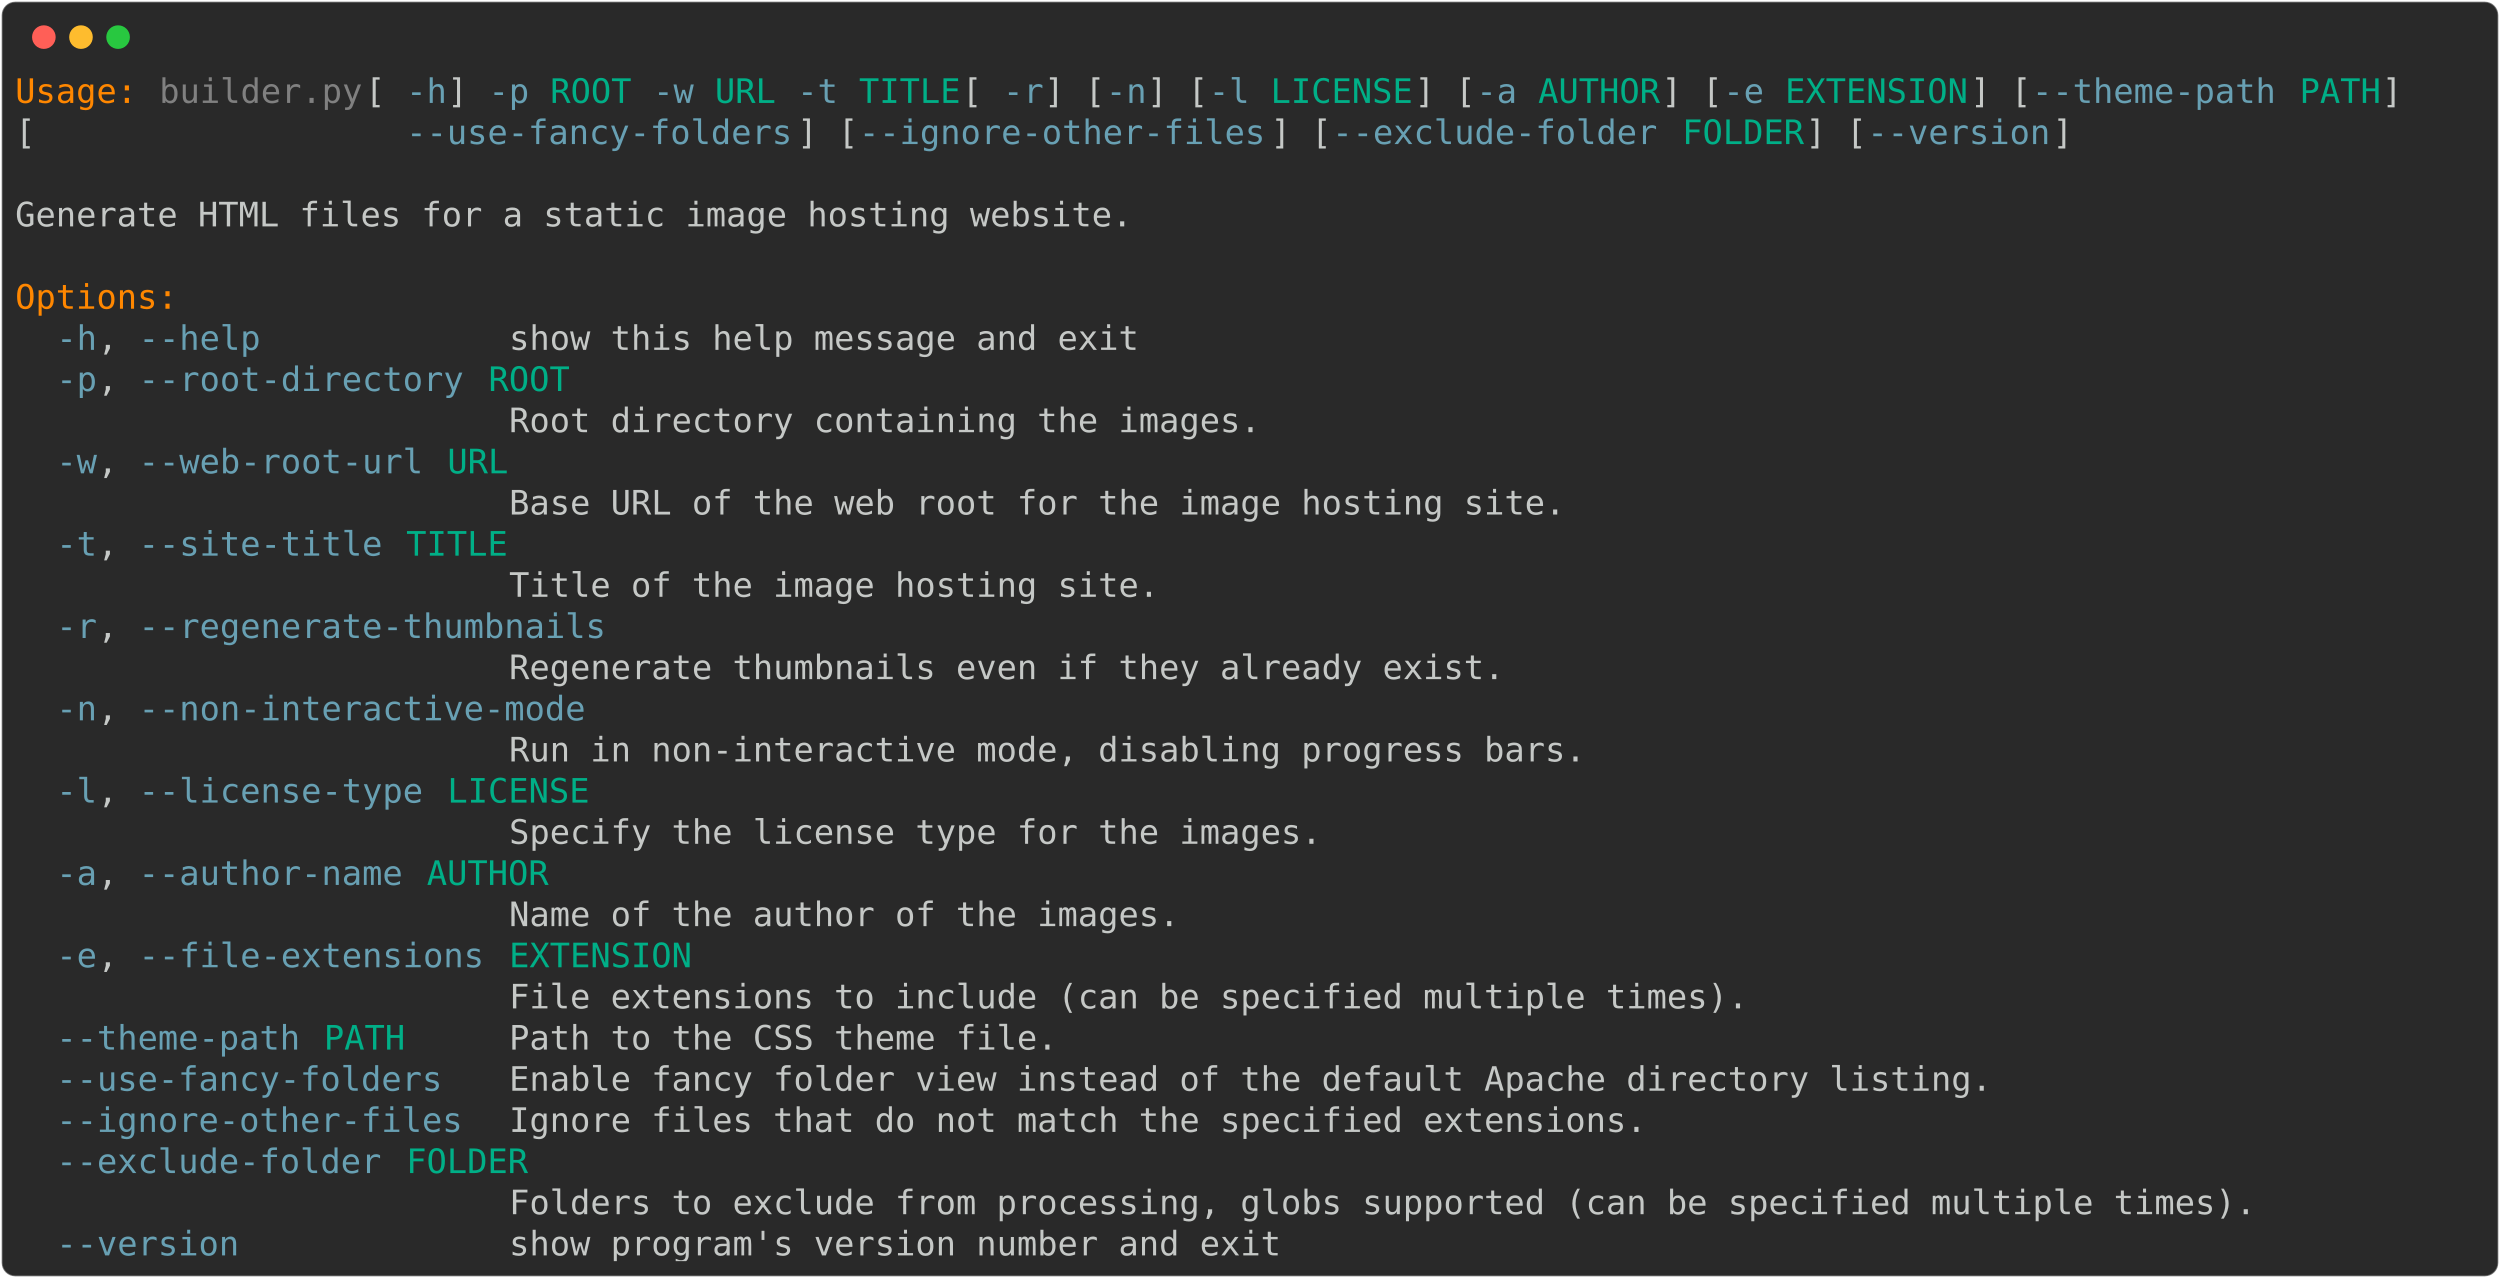
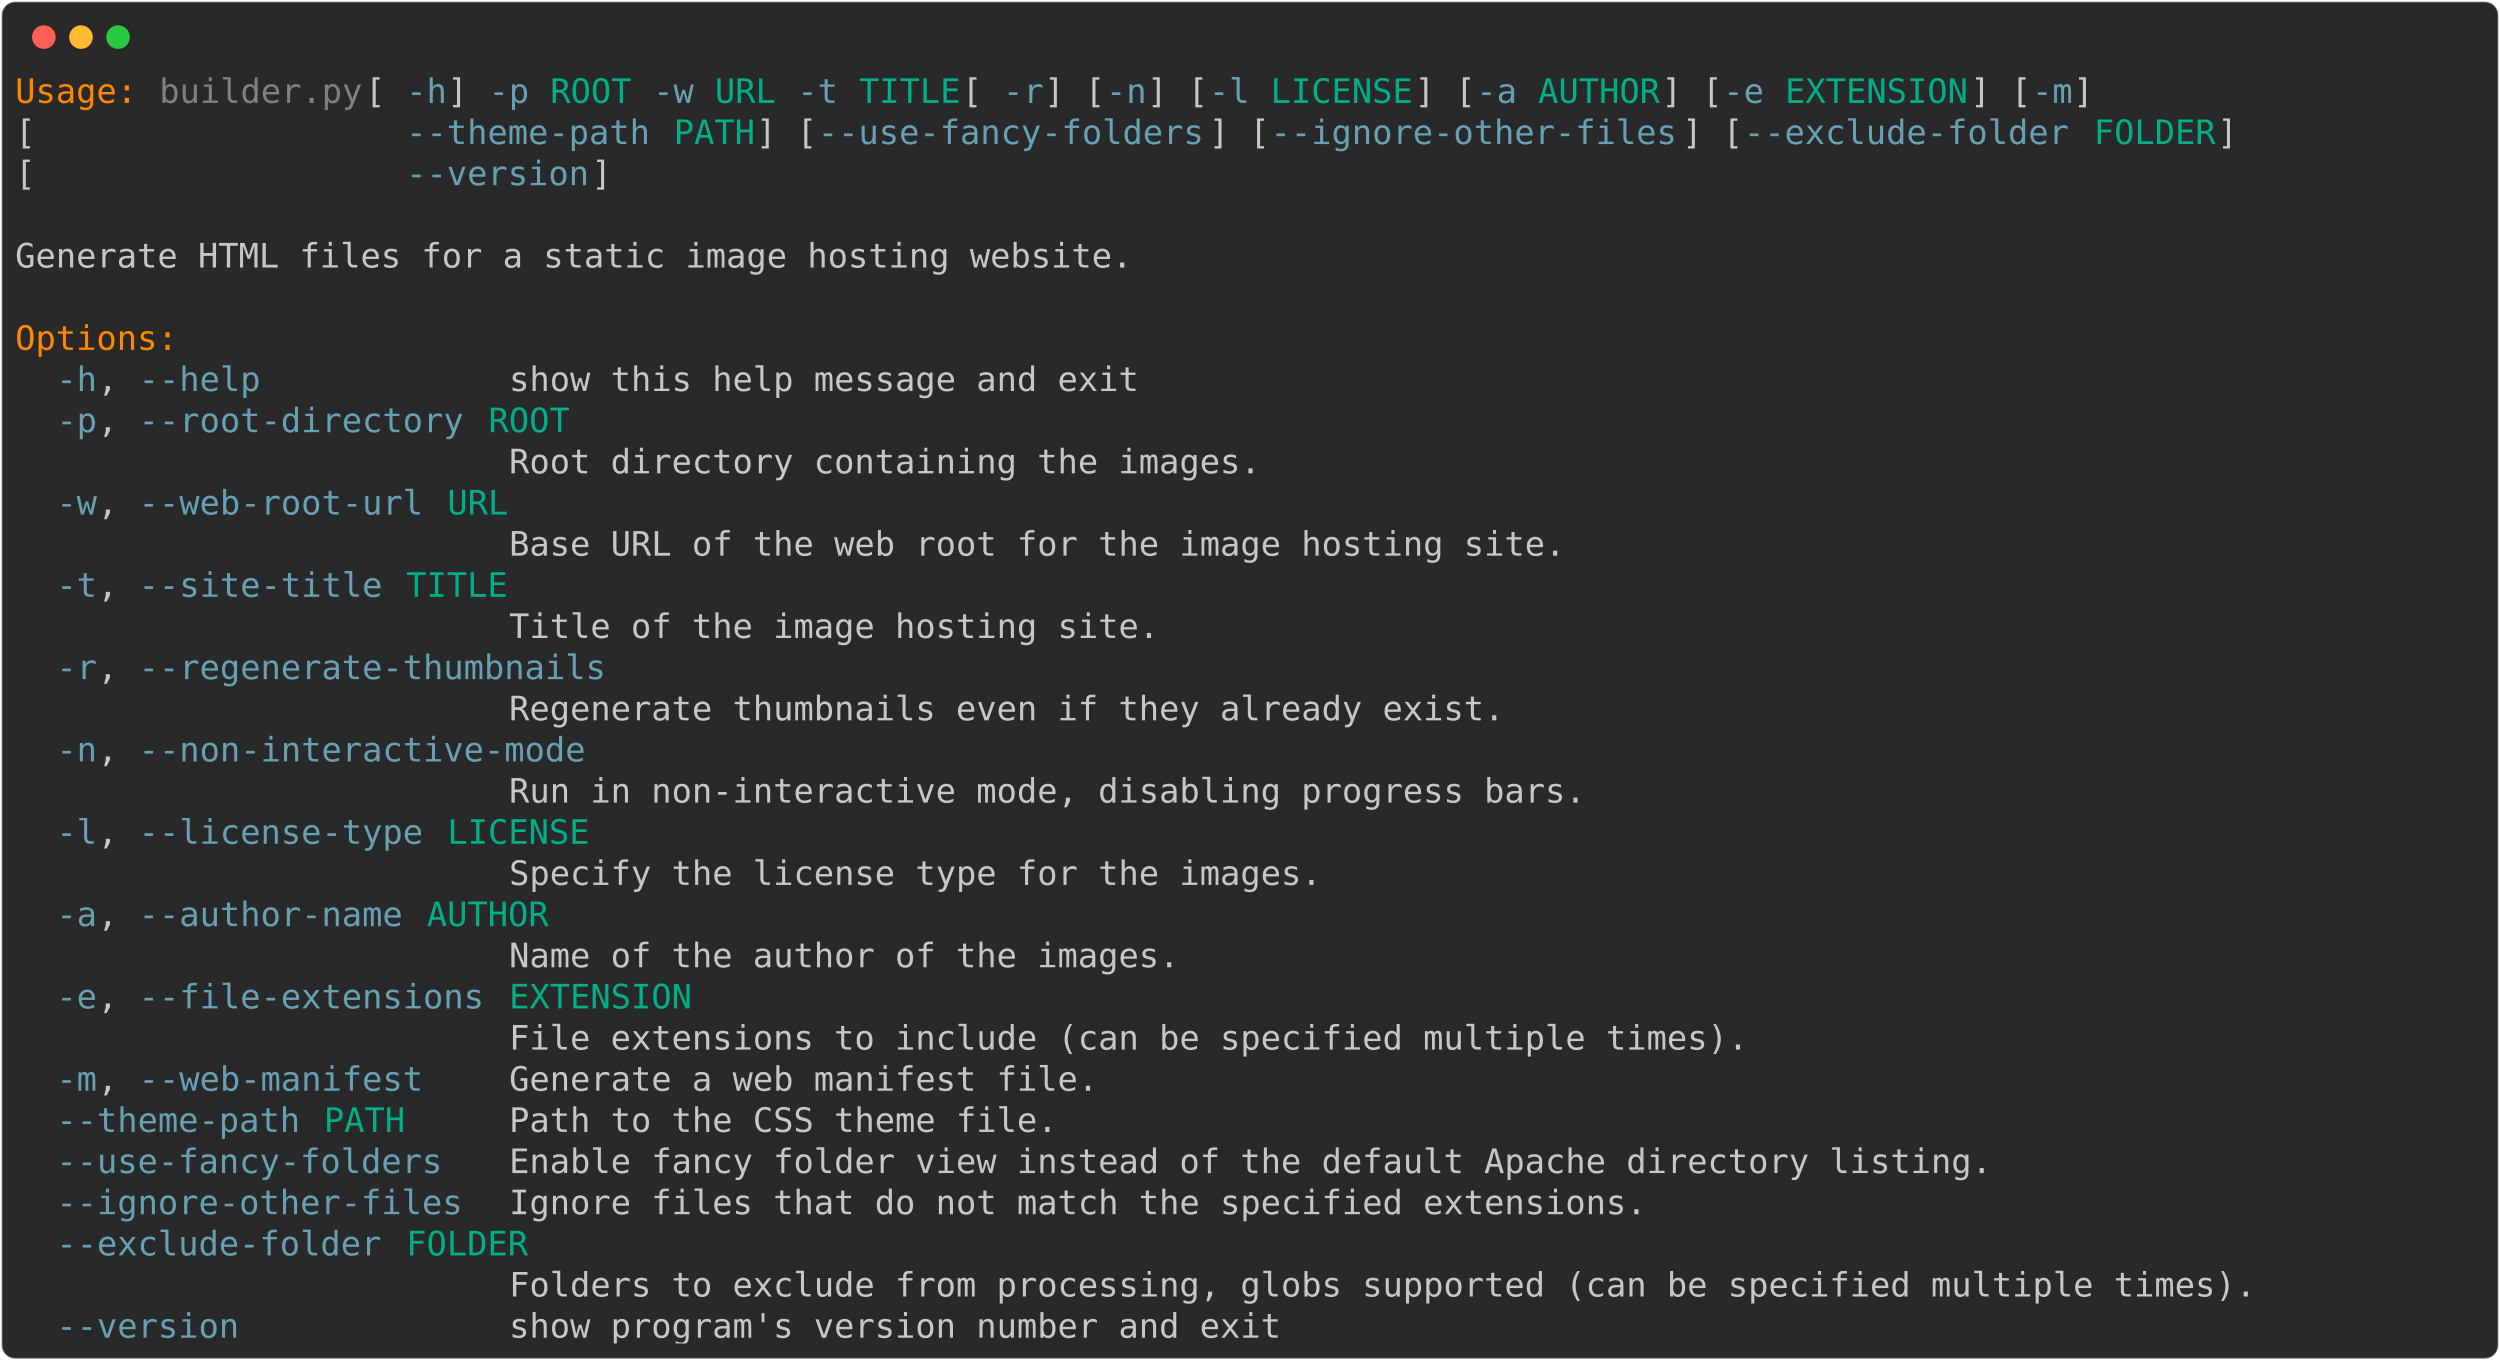
- <svg xmlns="http://www.w3.org/2000/svg" class="rich-terminal" viewBox="0 0 1482 757.6">
+ <svg xmlns="http://www.w3.org/2000/svg" class="rich-terminal" viewBox="0 0 1482 806.4">
  <style>
-         @font-face {
-             font-family: "Fira Code";
-             src: local("FiraCode-Regular"),
+ 
+     @font-face {
+         font-family: "Fira Code";
+         src: local("FiraCode-Regular"),
                url("https://cdnjs.cloudflare.com/ajax/libs/firacode/6.2.0/woff2/FiraCode-Regular.woff2") format("woff2"),
                url("https://cdnjs.cloudflare.com/ajax/libs/firacode/6.2.0/woff/FiraCode-Regular.woff") format("woff");
-             font-style: normal;
-             font-weight: 400;
-         }
- 
-         @font-face {
-             font-family: "Fira Code";
-             src: local("FiraCode-Bold"),
+         font-style: normal;
+         font-weight: 400;
+     }
+     @font-face {
+         font-family: "Fira Code";
+         src: local("FiraCode-Bold"),
                url("https://cdnjs.cloudflare.com/ajax/libs/firacode/6.2.0/woff2/FiraCode-Bold.woff2") format("woff2"),
                url("https://cdnjs.cloudflare.com/ajax/libs/firacode/6.2.0/woff/FiraCode-Bold.woff") format("woff");
-             font-style: bold;
-             font-weight: 700;
-         }
+         font-style: bold;
+         font-weight: 700;
+     }

-         .terminal-3216112738-matrix {
-             font-family: Fira Code, monospace;
-             font-size: 20px;
-             line-height: 24.4px;
-             font-variant-east-asian: full-width;
-         }
+     .terminal-3756623299-matrix {
+         font-family: Fira Code, monospace;
+         font-size: 20px;
+         line-height: 24.4px;
+         font-variant-east-asian: full-width;
+     }

-         .terminal-3216112738-title {
-             font-size: 18px;
-             font-weight: bold;
-             font-family: arial;
-         }
+     .terminal-3756623299-title {
+         font-size: 18px;
+         font-weight: bold;
+         font-family: arial;
+     }

-         .terminal-3216112738-r1 {
-             fill: #ff8700
-         }
- 
-         .terminal-3216112738-r2 {
-             fill: #c5c8c6
-         }
- 
-         .terminal-3216112738-r3 {
-             fill: #808080
-         }
- 
-         .terminal-3216112738-r4 {
-             fill: #68a0b3
-         }
- 
-         .terminal-3216112738-r5 {
-             fill: #00af87
-         }
+     .terminal-3756623299-r1 { fill: #ff8700 }
+ .terminal-3756623299-r2 { fill: #c5c8c6 }
+ .terminal-3756623299-r3 { fill: #808080 }
+ .terminal-3756623299-r4 { fill: #68a0b3 }
+ .terminal-3756623299-r5 { fill: #00af87 }
    </style>
  <defs>
-     <clipPath id="terminal-3216112738-clip-terminal">
-       <rect x="0" y="0" width="1463.0" height="706.6" />
-     </clipPath>
-     <clipPath id="terminal-3216112738-line-0">
+     <clipPath id="terminal-3756623299-clip-terminal">
+       <rect x="0" y="0" width="1463.0" height="755.4" />
+     </clipPath>
+     <clipPath id="terminal-3756623299-line-0">
      <rect x="0" y="1.5" width="1464" height="24.65" />
    </clipPath>
-     <clipPath id="terminal-3216112738-line-1">
+     <clipPath id="terminal-3756623299-line-1">
      <rect x="0" y="25.9" width="1464" height="24.65" />
    </clipPath>
-     <clipPath id="terminal-3216112738-line-2">
+     <clipPath id="terminal-3756623299-line-2">
      <rect x="0" y="50.3" width="1464" height="24.65" />
    </clipPath>
-     <clipPath id="terminal-3216112738-line-3">
+     <clipPath id="terminal-3756623299-line-3">
      <rect x="0" y="74.7" width="1464" height="24.65" />
    </clipPath>
-     <clipPath id="terminal-3216112738-line-4">
+     <clipPath id="terminal-3756623299-line-4">
      <rect x="0" y="99.1" width="1464" height="24.65" />
    </clipPath>
-     <clipPath id="terminal-3216112738-line-5">
+     <clipPath id="terminal-3756623299-line-5">
      <rect x="0" y="123.5" width="1464" height="24.65" />
    </clipPath>
-     <clipPath id="terminal-3216112738-line-6">
+     <clipPath id="terminal-3756623299-line-6">
      <rect x="0" y="147.9" width="1464" height="24.65" />
    </clipPath>
-     <clipPath id="terminal-3216112738-line-7">
+     <clipPath id="terminal-3756623299-line-7">
      <rect x="0" y="172.3" width="1464" height="24.65" />
    </clipPath>
-     <clipPath id="terminal-3216112738-line-8">
+     <clipPath id="terminal-3756623299-line-8">
      <rect x="0" y="196.7" width="1464" height="24.65" />
    </clipPath>
-     <clipPath id="terminal-3216112738-line-9">
+     <clipPath id="terminal-3756623299-line-9">
      <rect x="0" y="221.1" width="1464" height="24.65" />
    </clipPath>
-     <clipPath id="terminal-3216112738-line-10">
+     <clipPath id="terminal-3756623299-line-10">
      <rect x="0" y="245.5" width="1464" height="24.65" />
    </clipPath>
-     <clipPath id="terminal-3216112738-line-11">
+     <clipPath id="terminal-3756623299-line-11">
      <rect x="0" y="269.9" width="1464" height="24.65" />
    </clipPath>
-     <clipPath id="terminal-3216112738-line-12">
+     <clipPath id="terminal-3756623299-line-12">
      <rect x="0" y="294.3" width="1464" height="24.65" />
    </clipPath>
-     <clipPath id="terminal-3216112738-line-13">
+     <clipPath id="terminal-3756623299-line-13">
      <rect x="0" y="318.7" width="1464" height="24.65" />
    </clipPath>
-     <clipPath id="terminal-3216112738-line-14">
+     <clipPath id="terminal-3756623299-line-14">
      <rect x="0" y="343.1" width="1464" height="24.65" />
    </clipPath>
-     <clipPath id="terminal-3216112738-line-15">
+     <clipPath id="terminal-3756623299-line-15">
      <rect x="0" y="367.5" width="1464" height="24.65" />
    </clipPath>
-     <clipPath id="terminal-3216112738-line-16">
+     <clipPath id="terminal-3756623299-line-16">
      <rect x="0" y="391.9" width="1464" height="24.65" />
    </clipPath>
-     <clipPath id="terminal-3216112738-line-17">
+     <clipPath id="terminal-3756623299-line-17">
      <rect x="0" y="416.3" width="1464" height="24.65" />
    </clipPath>
-     <clipPath id="terminal-3216112738-line-18">
+     <clipPath id="terminal-3756623299-line-18">
      <rect x="0" y="440.7" width="1464" height="24.65" />
    </clipPath>
-     <clipPath id="terminal-3216112738-line-19">
+     <clipPath id="terminal-3756623299-line-19">
      <rect x="0" y="465.1" width="1464" height="24.65" />
    </clipPath>
-     <clipPath id="terminal-3216112738-line-20">
+     <clipPath id="terminal-3756623299-line-20">
      <rect x="0" y="489.5" width="1464" height="24.65" />
    </clipPath>
-     <clipPath id="terminal-3216112738-line-21">
+     <clipPath id="terminal-3756623299-line-21">
      <rect x="0" y="513.9" width="1464" height="24.65" />
    </clipPath>
-     <clipPath id="terminal-3216112738-line-22">
+     <clipPath id="terminal-3756623299-line-22">
      <rect x="0" y="538.3" width="1464" height="24.65" />
    </clipPath>
-     <clipPath id="terminal-3216112738-line-23">
+     <clipPath id="terminal-3756623299-line-23">
      <rect x="0" y="562.7" width="1464" height="24.65" />
    </clipPath>
-     <clipPath id="terminal-3216112738-line-24">
+     <clipPath id="terminal-3756623299-line-24">
      <rect x="0" y="587.1" width="1464" height="24.65" />
    </clipPath>
-     <clipPath id="terminal-3216112738-line-25">
+     <clipPath id="terminal-3756623299-line-25">
      <rect x="0" y="611.5" width="1464" height="24.65" />
    </clipPath>
-     <clipPath id="terminal-3216112738-line-26">
+     <clipPath id="terminal-3756623299-line-26">
      <rect x="0" y="635.9" width="1464" height="24.65" />
    </clipPath>
-     <clipPath id="terminal-3216112738-line-27">
+     <clipPath id="terminal-3756623299-line-27">
      <rect x="0" y="660.3" width="1464" height="24.65" />
    </clipPath>
+     <clipPath id="terminal-3756623299-line-28">
+       <rect x="0" y="684.7" width="1464" height="24.65" />
+     </clipPath>
+     <clipPath id="terminal-3756623299-line-29">
+       <rect x="0" y="709.1" width="1464" height="24.65" />
+     </clipPath>
  </defs>
-   <rect fill="#292929" stroke="rgba(255,255,255,0.35)" stroke-width="1" x="1" y="1" width="1480" height="755.6" rx="8" />
+   <rect fill="#292929" stroke="rgba(255,255,255,0.35)" stroke-width="1" x="1" y="1" width="1480" height="804.4" rx="8" />
  <g transform="translate(26,22)">
    <circle cx="0" cy="0" r="7" fill="#ff5f57" />
    <circle cx="22" cy="0" r="7" fill="#febc2e" />
    <circle cx="44" cy="0" r="7" fill="#28c840" />
  </g>
-   <g transform="translate(9, 41)" clip-path="url(#terminal-3216112738-clip-terminal)">
-     <g class="terminal-3216112738-matrix">
-       <text class="terminal-3216112738-r1" x="0" y="20" textLength="73.2" clip-path="url(#terminal-3216112738-line-0)">Usage:</text>
-       <text class="terminal-3216112738-r3" x="85.4" y="20" textLength="122" clip-path="url(#terminal-3216112738-line-0)">builder.py</text>
-       <text class="terminal-3216112738-r2" x="207.4" y="20" textLength="24.4" clip-path="url(#terminal-3216112738-line-0)"> [</text>
-       <text class="terminal-3216112738-r4" x="231.8" y="20" textLength="24.4" clip-path="url(#terminal-3216112738-line-0)">-h</text>
-       <text class="terminal-3216112738-r2" x="256.2" y="20" textLength="24.4" clip-path="url(#terminal-3216112738-line-0)">] </text>
-       <text class="terminal-3216112738-r4" x="280.6" y="20" textLength="24.4" clip-path="url(#terminal-3216112738-line-0)">-p</text>
-       <text class="terminal-3216112738-r5" x="317.2" y="20" textLength="48.8" clip-path="url(#terminal-3216112738-line-0)">ROOT</text>
-       <text class="terminal-3216112738-r4" x="378.2" y="20" textLength="24.4" clip-path="url(#terminal-3216112738-line-0)">-w</text>
-       <text class="terminal-3216112738-r5" x="414.8" y="20" textLength="36.6" clip-path="url(#terminal-3216112738-line-0)">URL</text>
-       <text class="terminal-3216112738-r4" x="463.6" y="20" textLength="24.4" clip-path="url(#terminal-3216112738-line-0)">-t</text>
-       <text class="terminal-3216112738-r5" x="500.2" y="20" textLength="61" clip-path="url(#terminal-3216112738-line-0)">TITLE</text>
-       <text class="terminal-3216112738-r2" x="561.2" y="20" textLength="24.4" clip-path="url(#terminal-3216112738-line-0)"> [</text>
-       <text class="terminal-3216112738-r4" x="585.6" y="20" textLength="24.4" clip-path="url(#terminal-3216112738-line-0)">-r</text>
-       <text class="terminal-3216112738-r2" x="610" y="20" textLength="36.6" clip-path="url(#terminal-3216112738-line-0)">] [</text>
-       <text class="terminal-3216112738-r4" x="646.6" y="20" textLength="24.4" clip-path="url(#terminal-3216112738-line-0)">-n</text>
-       <text class="terminal-3216112738-r2" x="671" y="20" textLength="36.6" clip-path="url(#terminal-3216112738-line-0)">] [</text>
-       <text class="terminal-3216112738-r4" x="707.6" y="20" textLength="24.4" clip-path="url(#terminal-3216112738-line-0)">-l</text>
-       <text class="terminal-3216112738-r5" x="744.2" y="20" textLength="85.4" clip-path="url(#terminal-3216112738-line-0)">LICENSE</text>
-       <text class="terminal-3216112738-r2" x="829.6" y="20" textLength="36.6" clip-path="url(#terminal-3216112738-line-0)">] [</text>
-       <text class="terminal-3216112738-r4" x="866.2" y="20" textLength="24.4" clip-path="url(#terminal-3216112738-line-0)">-a</text>
-       <text class="terminal-3216112738-r5" x="902.8" y="20" textLength="73.2" clip-path="url(#terminal-3216112738-line-0)">AUTHOR</text>
-       <text class="terminal-3216112738-r2" x="976" y="20" textLength="36.6" clip-path="url(#terminal-3216112738-line-0)">] [</text>
-       <text class="terminal-3216112738-r4" x="1012.6" y="20" textLength="24.4" clip-path="url(#terminal-3216112738-line-0)">-e</text>
-       <text class="terminal-3216112738-r5" x="1049.2" y="20" textLength="109.8" clip-path="url(#terminal-3216112738-line-0)">EXTENSION</text>
-       <text class="terminal-3216112738-r2" x="1159" y="20" textLength="36.6" clip-path="url(#terminal-3216112738-line-0)">] [</text>
-       <text class="terminal-3216112738-r4" x="1195.6" y="20" textLength="146.4" clip-path="url(#terminal-3216112738-line-0)">--theme-path</text>
-       <text class="terminal-3216112738-r5" x="1354.2" y="20" textLength="48.8" clip-path="url(#terminal-3216112738-line-0)">PATH</text>
-       <text class="terminal-3216112738-r2" x="1403" y="20" textLength="12.2" clip-path="url(#terminal-3216112738-line-0)">]</text>
-       <text class="terminal-3216112738-r2" x="1464" y="20" textLength="12.2" clip-path="url(#terminal-3216112738-line-0)">
-             </text>
-       <text class="terminal-3216112738-r2" x="0" y="44.4" textLength="231.8" clip-path="url(#terminal-3216112738-line-1)">                  [</text>
-       <text class="terminal-3216112738-r4" x="231.8" y="44.4" textLength="231.8" clip-path="url(#terminal-3216112738-line-1)">--use-fancy-folders</text>
-       <text class="terminal-3216112738-r2" x="463.6" y="44.4" textLength="36.6" clip-path="url(#terminal-3216112738-line-1)">] [</text>
-       <text class="terminal-3216112738-r4" x="500.2" y="44.4" textLength="244" clip-path="url(#terminal-3216112738-line-1)">--ignore-other-files</text>
-       <text class="terminal-3216112738-r2" x="744.2" y="44.4" textLength="36.6" clip-path="url(#terminal-3216112738-line-1)">] [</text>
-       <text class="terminal-3216112738-r4" x="780.8" y="44.4" textLength="195.2" clip-path="url(#terminal-3216112738-line-1)">--exclude-folder</text>
-       <text class="terminal-3216112738-r5" x="988.2" y="44.4" textLength="73.2" clip-path="url(#terminal-3216112738-line-1)">FOLDER</text>
-       <text class="terminal-3216112738-r2" x="1061.4" y="44.4" textLength="36.6" clip-path="url(#terminal-3216112738-line-1)">] [</text>
-       <text class="terminal-3216112738-r4" x="1098" y="44.4" textLength="109.8" clip-path="url(#terminal-3216112738-line-1)">--version</text>
-       <text class="terminal-3216112738-r2" x="1207.8" y="44.4" textLength="12.2" clip-path="url(#terminal-3216112738-line-1)">]</text>
-       <text class="terminal-3216112738-r2" x="1464" y="44.4" textLength="12.2" clip-path="url(#terminal-3216112738-line-1)">
-             </text>
-       <text class="terminal-3216112738-r2" x="1464" y="68.8" textLength="12.2" clip-path="url(#terminal-3216112738-line-2)">
-             </text>
-       <text class="terminal-3216112738-r2" x="0" y="93.2" textLength="671" clip-path="url(#terminal-3216112738-line-3)">Generate HTML files for a static image hosting website.</text>
-       <text class="terminal-3216112738-r2" x="1464" y="93.2" textLength="12.2" clip-path="url(#terminal-3216112738-line-3)">
-             </text>
-       <text class="terminal-3216112738-r2" x="1464" y="117.6" textLength="12.2" clip-path="url(#terminal-3216112738-line-4)">
-             </text>
-       <text class="terminal-3216112738-r1" x="0" y="142" textLength="97.6" clip-path="url(#terminal-3216112738-line-5)">Options:</text>
-       <text class="terminal-3216112738-r2" x="1464" y="142" textLength="12.2" clip-path="url(#terminal-3216112738-line-5)">
-             </text>
-       <text class="terminal-3216112738-r4" x="24.4" y="166.4" textLength="24.4" clip-path="url(#terminal-3216112738-line-6)">-h</text>
-       <text class="terminal-3216112738-r2" x="48.8" y="166.4" textLength="24.4" clip-path="url(#terminal-3216112738-line-6)">, </text>
-       <text class="terminal-3216112738-r4" x="73.2" y="166.4" textLength="73.2" clip-path="url(#terminal-3216112738-line-6)">--help</text>
-       <text class="terminal-3216112738-r2" x="292.8" y="166.4" textLength="378.2" clip-path="url(#terminal-3216112738-line-6)">show this help message and exit</text>
-       <text class="terminal-3216112738-r2" x="1464" y="166.4" textLength="12.2" clip-path="url(#terminal-3216112738-line-6)">
-             </text>
-       <text class="terminal-3216112738-r4" x="24.4" y="190.8" textLength="24.4" clip-path="url(#terminal-3216112738-line-7)">-p</text>
-       <text class="terminal-3216112738-r2" x="48.8" y="190.8" textLength="24.4" clip-path="url(#terminal-3216112738-line-7)">, </text>
-       <text class="terminal-3216112738-r4" x="73.2" y="190.8" textLength="195.2" clip-path="url(#terminal-3216112738-line-7)">--root-directory</text>
-       <text class="terminal-3216112738-r5" x="280.6" y="190.8" textLength="48.8" clip-path="url(#terminal-3216112738-line-7)">ROOT</text>
-       <text class="terminal-3216112738-r2" x="1464" y="190.8" textLength="12.2" clip-path="url(#terminal-3216112738-line-7)">
-             </text>
-       <text class="terminal-3216112738-r2" x="292.8" y="215.2" textLength="451.4" clip-path="url(#terminal-3216112738-line-8)">Root directory containing the images.</text>
-       <text class="terminal-3216112738-r2" x="1464" y="215.2" textLength="12.2" clip-path="url(#terminal-3216112738-line-8)">
-             </text>
-       <text class="terminal-3216112738-r4" x="24.4" y="239.6" textLength="24.4" clip-path="url(#terminal-3216112738-line-9)">-w</text>
-       <text class="terminal-3216112738-r2" x="48.8" y="239.6" textLength="24.4" clip-path="url(#terminal-3216112738-line-9)">, </text>
-       <text class="terminal-3216112738-r4" x="73.2" y="239.6" textLength="170.8" clip-path="url(#terminal-3216112738-line-9)">--web-root-url</text>
-       <text class="terminal-3216112738-r5" x="256.2" y="239.6" textLength="36.6" clip-path="url(#terminal-3216112738-line-9)">URL</text>
-       <text class="terminal-3216112738-r2" x="1464" y="239.6" textLength="12.2" clip-path="url(#terminal-3216112738-line-9)">
-             </text>
-       <text class="terminal-3216112738-r2" x="292.8" y="264" textLength="634.4" clip-path="url(#terminal-3216112738-line-10)">Base URL of the web root for the image hosting site.</text>
-       <text class="terminal-3216112738-r2" x="1464" y="264" textLength="12.2" clip-path="url(#terminal-3216112738-line-10)">
-             </text>
-       <text class="terminal-3216112738-r4" x="24.4" y="288.4" textLength="24.4" clip-path="url(#terminal-3216112738-line-11)">-t</text>
-       <text class="terminal-3216112738-r2" x="48.8" y="288.4" textLength="24.4" clip-path="url(#terminal-3216112738-line-11)">, </text>
-       <text class="terminal-3216112738-r4" x="73.2" y="288.4" textLength="146.4" clip-path="url(#terminal-3216112738-line-11)">--site-title</text>
-       <text class="terminal-3216112738-r5" x="231.8" y="288.4" textLength="61" clip-path="url(#terminal-3216112738-line-11)">TITLE</text>
-       <text class="terminal-3216112738-r2" x="1464" y="288.4" textLength="12.2" clip-path="url(#terminal-3216112738-line-11)">
-             </text>
-       <text class="terminal-3216112738-r2" x="292.8" y="312.8" textLength="390.4" clip-path="url(#terminal-3216112738-line-12)">Title of the image hosting site.</text>
-       <text class="terminal-3216112738-r2" x="1464" y="312.8" textLength="12.2" clip-path="url(#terminal-3216112738-line-12)">
-             </text>
-       <text class="terminal-3216112738-r4" x="24.4" y="337.2" textLength="24.4" clip-path="url(#terminal-3216112738-line-13)">-r</text>
-       <text class="terminal-3216112738-r2" x="48.8" y="337.2" textLength="24.4" clip-path="url(#terminal-3216112738-line-13)">, </text>
-       <text class="terminal-3216112738-r4" x="73.2" y="337.2" textLength="280.6" clip-path="url(#terminal-3216112738-line-13)">--regenerate-thumbnails</text>
-       <text class="terminal-3216112738-r2" x="1464" y="337.2" textLength="12.2" clip-path="url(#terminal-3216112738-line-13)">
-             </text>
-       <text class="terminal-3216112738-r2" x="292.8" y="361.6" textLength="597.8" clip-path="url(#terminal-3216112738-line-14)">Regenerate thumbnails even if they already exist.</text>
-       <text class="terminal-3216112738-r2" x="1464" y="361.6" textLength="12.2" clip-path="url(#terminal-3216112738-line-14)">
-             </text>
-       <text class="terminal-3216112738-r4" x="24.4" y="386" textLength="24.4" clip-path="url(#terminal-3216112738-line-15)">-n</text>
-       <text class="terminal-3216112738-r2" x="48.8" y="386" textLength="24.4" clip-path="url(#terminal-3216112738-line-15)">, </text>
-       <text class="terminal-3216112738-r4" x="73.2" y="386" textLength="268.4" clip-path="url(#terminal-3216112738-line-15)">--non-interactive-mode</text>
-       <text class="terminal-3216112738-r2" x="1464" y="386" textLength="12.2" clip-path="url(#terminal-3216112738-line-15)">
-             </text>
-       <text class="terminal-3216112738-r2" x="292.8" y="410.4" textLength="646.6" clip-path="url(#terminal-3216112738-line-16)">Run in non-interactive mode, disabling progress bars.</text>
-       <text class="terminal-3216112738-r2" x="1464" y="410.4" textLength="12.2" clip-path="url(#terminal-3216112738-line-16)">
-             </text>
-       <text class="terminal-3216112738-r4" x="24.4" y="434.8" textLength="24.4" clip-path="url(#terminal-3216112738-line-17)">-l</text>
-       <text class="terminal-3216112738-r2" x="48.8" y="434.8" textLength="24.4" clip-path="url(#terminal-3216112738-line-17)">, </text>
-       <text class="terminal-3216112738-r4" x="73.2" y="434.8" textLength="170.8" clip-path="url(#terminal-3216112738-line-17)">--license-type</text>
-       <text class="terminal-3216112738-r5" x="256.2" y="434.8" textLength="85.4" clip-path="url(#terminal-3216112738-line-17)">LICENSE</text>
-       <text class="terminal-3216112738-r2" x="1464" y="434.8" textLength="12.2" clip-path="url(#terminal-3216112738-line-17)">
-             </text>
-       <text class="terminal-3216112738-r2" x="292.8" y="459.2" textLength="488" clip-path="url(#terminal-3216112738-line-18)">Specify the license type for the images.</text>
-       <text class="terminal-3216112738-r2" x="1464" y="459.2" textLength="12.2" clip-path="url(#terminal-3216112738-line-18)">
-             </text>
-       <text class="terminal-3216112738-r4" x="24.4" y="483.6" textLength="24.4" clip-path="url(#terminal-3216112738-line-19)">-a</text>
-       <text class="terminal-3216112738-r2" x="48.8" y="483.6" textLength="24.4" clip-path="url(#terminal-3216112738-line-19)">, </text>
-       <text class="terminal-3216112738-r4" x="73.2" y="483.6" textLength="158.6" clip-path="url(#terminal-3216112738-line-19)">--author-name</text>
-       <text class="terminal-3216112738-r5" x="244" y="483.6" textLength="73.2" clip-path="url(#terminal-3216112738-line-19)">AUTHOR</text>
-       <text class="terminal-3216112738-r2" x="1464" y="483.6" textLength="12.2" clip-path="url(#terminal-3216112738-line-19)">
-             </text>
-       <text class="terminal-3216112738-r2" x="292.8" y="508" textLength="402.6" clip-path="url(#terminal-3216112738-line-20)">Name of the author of the images.</text>
-       <text class="terminal-3216112738-r2" x="1464" y="508" textLength="12.2" clip-path="url(#terminal-3216112738-line-20)">
-             </text>
-       <text class="terminal-3216112738-r4" x="24.4" y="532.4" textLength="24.4" clip-path="url(#terminal-3216112738-line-21)">-e</text>
-       <text class="terminal-3216112738-r2" x="48.8" y="532.4" textLength="24.4" clip-path="url(#terminal-3216112738-line-21)">, </text>
-       <text class="terminal-3216112738-r4" x="73.2" y="532.4" textLength="207.4" clip-path="url(#terminal-3216112738-line-21)">--file-extensions</text>
-       <text class="terminal-3216112738-r5" x="292.8" y="532.4" textLength="109.8" clip-path="url(#terminal-3216112738-line-21)">EXTENSION</text>
-       <text class="terminal-3216112738-r2" x="1464" y="532.4" textLength="12.2" clip-path="url(#terminal-3216112738-line-21)">
-             </text>
-       <text class="terminal-3216112738-r2" x="292.8" y="556.8" textLength="744.2" clip-path="url(#terminal-3216112738-line-22)">File extensions to include (can be specified multiple times).</text>
-       <text class="terminal-3216112738-r2" x="1464" y="556.8" textLength="12.2" clip-path="url(#terminal-3216112738-line-22)">
-             </text>
-       <text class="terminal-3216112738-r4" x="24.4" y="581.2" textLength="146.4" clip-path="url(#terminal-3216112738-line-23)">--theme-path</text>
-       <text class="terminal-3216112738-r5" x="183" y="581.2" textLength="48.8" clip-path="url(#terminal-3216112738-line-23)">PATH</text>
-       <text class="terminal-3216112738-r2" x="292.8" y="581.2" textLength="329.4" clip-path="url(#terminal-3216112738-line-23)">Path to the CSS theme file.</text>
-       <text class="terminal-3216112738-r2" x="1464" y="581.2" textLength="12.2" clip-path="url(#terminal-3216112738-line-23)">
-             </text>
-       <text class="terminal-3216112738-r4" x="24.4" y="605.6" textLength="231.8" clip-path="url(#terminal-3216112738-line-24)">--use-fancy-folders</text>
-       <text class="terminal-3216112738-r2" x="292.8" y="605.6" textLength="890.6" clip-path="url(#terminal-3216112738-line-24)">Enable fancy folder view instead of the default Apache directory listing.</text>
-       <text class="terminal-3216112738-r2" x="1464" y="605.6" textLength="12.2" clip-path="url(#terminal-3216112738-line-24)">
-             </text>
-       <text class="terminal-3216112738-r4" x="24.4" y="630" textLength="244" clip-path="url(#terminal-3216112738-line-25)">--ignore-other-files</text>
-       <text class="terminal-3216112738-r2" x="292.8" y="630" textLength="683.2" clip-path="url(#terminal-3216112738-line-25)">Ignore files that do not match the specified extensions.</text>
-       <text class="terminal-3216112738-r2" x="1464" y="630" textLength="12.2" clip-path="url(#terminal-3216112738-line-25)">
-             </text>
-       <text class="terminal-3216112738-r4" x="24.4" y="654.4" textLength="195.2" clip-path="url(#terminal-3216112738-line-26)">--exclude-folder</text>
-       <text class="terminal-3216112738-r5" x="231.8" y="654.4" textLength="73.2" clip-path="url(#terminal-3216112738-line-26)">FOLDER</text>
-       <text class="terminal-3216112738-r2" x="1464" y="654.4" textLength="12.2" clip-path="url(#terminal-3216112738-line-26)">
-             </text>
-       <text class="terminal-3216112738-r2" x="292.8" y="678.8" textLength="1049.2" clip-path="url(#terminal-3216112738-line-27)">Folders to exclude from processing, globs supported (can be specified multiple times).</text>
-       <text class="terminal-3216112738-r2" x="1464" y="678.8" textLength="12.2" clip-path="url(#terminal-3216112738-line-27)">
-             </text>
-       <text class="terminal-3216112738-r4" x="24.4" y="703.2" textLength="109.8" clip-path="url(#terminal-3216112738-line-28)">--version</text>
-       <text class="terminal-3216112738-r2" x="292.8" y="703.2" textLength="463.6" clip-path="url(#terminal-3216112738-line-28)">show program's version number and exit</text>
-       <text class="terminal-3216112738-r2" x="1464" y="703.2" textLength="12.2" clip-path="url(#terminal-3216112738-line-28)">
-             </text>
+   <g transform="translate(9, 41)" clip-path="url(#terminal-3756623299-clip-terminal)">
+     <g class="terminal-3756623299-matrix">
+       <text class="terminal-3756623299-r1" x="0" y="20" textLength="73.2" clip-path="url(#terminal-3756623299-line-0)">Usage:</text>
+       <text class="terminal-3756623299-r3" x="85.4" y="20" textLength="122" clip-path="url(#terminal-3756623299-line-0)">builder.py</text>
+       <text class="terminal-3756623299-r2" x="207.4" y="20" textLength="24.4" clip-path="url(#terminal-3756623299-line-0)"> [</text>
+       <text class="terminal-3756623299-r4" x="231.8" y="20" textLength="24.4" clip-path="url(#terminal-3756623299-line-0)">-h</text>
+       <text class="terminal-3756623299-r2" x="256.2" y="20" textLength="24.4" clip-path="url(#terminal-3756623299-line-0)">] </text>
+       <text class="terminal-3756623299-r4" x="280.6" y="20" textLength="24.4" clip-path="url(#terminal-3756623299-line-0)">-p</text>
+       <text class="terminal-3756623299-r5" x="317.2" y="20" textLength="48.8" clip-path="url(#terminal-3756623299-line-0)">ROOT</text>
+       <text class="terminal-3756623299-r4" x="378.2" y="20" textLength="24.4" clip-path="url(#terminal-3756623299-line-0)">-w</text>
+       <text class="terminal-3756623299-r5" x="414.8" y="20" textLength="36.6" clip-path="url(#terminal-3756623299-line-0)">URL</text>
+       <text class="terminal-3756623299-r4" x="463.6" y="20" textLength="24.4" clip-path="url(#terminal-3756623299-line-0)">-t</text>
+       <text class="terminal-3756623299-r5" x="500.2" y="20" textLength="61" clip-path="url(#terminal-3756623299-line-0)">TITLE</text>
+       <text class="terminal-3756623299-r2" x="561.2" y="20" textLength="24.4" clip-path="url(#terminal-3756623299-line-0)"> [</text>
+       <text class="terminal-3756623299-r4" x="585.6" y="20" textLength="24.4" clip-path="url(#terminal-3756623299-line-0)">-r</text>
+       <text class="terminal-3756623299-r2" x="610" y="20" textLength="36.6" clip-path="url(#terminal-3756623299-line-0)">] [</text>
+       <text class="terminal-3756623299-r4" x="646.6" y="20" textLength="24.4" clip-path="url(#terminal-3756623299-line-0)">-n</text>
+       <text class="terminal-3756623299-r2" x="671" y="20" textLength="36.6" clip-path="url(#terminal-3756623299-line-0)">] [</text>
+       <text class="terminal-3756623299-r4" x="707.6" y="20" textLength="24.4" clip-path="url(#terminal-3756623299-line-0)">-l</text>
+       <text class="terminal-3756623299-r5" x="744.2" y="20" textLength="85.4" clip-path="url(#terminal-3756623299-line-0)">LICENSE</text>
+       <text class="terminal-3756623299-r2" x="829.6" y="20" textLength="36.6" clip-path="url(#terminal-3756623299-line-0)">] [</text>
+       <text class="terminal-3756623299-r4" x="866.2" y="20" textLength="24.4" clip-path="url(#terminal-3756623299-line-0)">-a</text>
+       <text class="terminal-3756623299-r5" x="902.8" y="20" textLength="73.2" clip-path="url(#terminal-3756623299-line-0)">AUTHOR</text>
+       <text class="terminal-3756623299-r2" x="976" y="20" textLength="36.6" clip-path="url(#terminal-3756623299-line-0)">] [</text>
+       <text class="terminal-3756623299-r4" x="1012.6" y="20" textLength="24.4" clip-path="url(#terminal-3756623299-line-0)">-e</text>
+       <text class="terminal-3756623299-r5" x="1049.2" y="20" textLength="109.8" clip-path="url(#terminal-3756623299-line-0)">EXTENSION</text>
+       <text class="terminal-3756623299-r2" x="1159" y="20" textLength="36.6" clip-path="url(#terminal-3756623299-line-0)">] [</text>
+       <text class="terminal-3756623299-r4" x="1195.6" y="20" textLength="24.4" clip-path="url(#terminal-3756623299-line-0)">-m</text>
+       <text class="terminal-3756623299-r2" x="1220" y="20" textLength="12.2" clip-path="url(#terminal-3756623299-line-0)">]</text>
+       <text class="terminal-3756623299-r2" x="1464" y="20" textLength="12.2" clip-path="url(#terminal-3756623299-line-0)">
+ </text>
+       <text class="terminal-3756623299-r2" x="0" y="44.4" textLength="231.8" clip-path="url(#terminal-3756623299-line-1)">                  [</text>
+       <text class="terminal-3756623299-r4" x="231.8" y="44.4" textLength="146.4" clip-path="url(#terminal-3756623299-line-1)">--theme-path</text>
+       <text class="terminal-3756623299-r5" x="390.4" y="44.4" textLength="48.8" clip-path="url(#terminal-3756623299-line-1)">PATH</text>
+       <text class="terminal-3756623299-r2" x="439.2" y="44.4" textLength="36.6" clip-path="url(#terminal-3756623299-line-1)">] [</text>
+       <text class="terminal-3756623299-r4" x="475.8" y="44.4" textLength="231.8" clip-path="url(#terminal-3756623299-line-1)">--use-fancy-folders</text>
+       <text class="terminal-3756623299-r2" x="707.6" y="44.4" textLength="36.6" clip-path="url(#terminal-3756623299-line-1)">] [</text>
+       <text class="terminal-3756623299-r4" x="744.2" y="44.4" textLength="244" clip-path="url(#terminal-3756623299-line-1)">--ignore-other-files</text>
+       <text class="terminal-3756623299-r2" x="988.2" y="44.4" textLength="36.6" clip-path="url(#terminal-3756623299-line-1)">] [</text>
+       <text class="terminal-3756623299-r4" x="1024.8" y="44.4" textLength="195.2" clip-path="url(#terminal-3756623299-line-1)">--exclude-folder</text>
+       <text class="terminal-3756623299-r5" x="1232.2" y="44.4" textLength="73.2" clip-path="url(#terminal-3756623299-line-1)">FOLDER</text>
+       <text class="terminal-3756623299-r2" x="1305.4" y="44.4" textLength="12.2" clip-path="url(#terminal-3756623299-line-1)">]</text>
+       <text class="terminal-3756623299-r2" x="1464" y="44.4" textLength="12.2" clip-path="url(#terminal-3756623299-line-1)">
+ </text>
+       <text class="terminal-3756623299-r2" x="0" y="68.8" textLength="231.8" clip-path="url(#terminal-3756623299-line-2)">                  [</text>
+       <text class="terminal-3756623299-r4" x="231.8" y="68.8" textLength="109.8" clip-path="url(#terminal-3756623299-line-2)">--version</text>
+       <text class="terminal-3756623299-r2" x="341.6" y="68.8" textLength="12.2" clip-path="url(#terminal-3756623299-line-2)">]</text>
+       <text class="terminal-3756623299-r2" x="1464" y="68.8" textLength="12.2" clip-path="url(#terminal-3756623299-line-2)">
+ </text>
+       <text class="terminal-3756623299-r2" x="1464" y="93.2" textLength="12.2" clip-path="url(#terminal-3756623299-line-3)">
+ </text>
+       <text class="terminal-3756623299-r2" x="0" y="117.6" textLength="671" clip-path="url(#terminal-3756623299-line-4)">Generate HTML files for a static image hosting website.</text>
+       <text class="terminal-3756623299-r2" x="1464" y="117.6" textLength="12.2" clip-path="url(#terminal-3756623299-line-4)">
+ </text>
+       <text class="terminal-3756623299-r2" x="1464" y="142" textLength="12.2" clip-path="url(#terminal-3756623299-line-5)">
+ </text>
+       <text class="terminal-3756623299-r1" x="0" y="166.4" textLength="97.6" clip-path="url(#terminal-3756623299-line-6)">Options:</text>
+       <text class="terminal-3756623299-r2" x="1464" y="166.4" textLength="12.2" clip-path="url(#terminal-3756623299-line-6)">
+ </text>
+       <text class="terminal-3756623299-r4" x="24.4" y="190.8" textLength="24.4" clip-path="url(#terminal-3756623299-line-7)">-h</text>
+       <text class="terminal-3756623299-r2" x="48.8" y="190.8" textLength="24.4" clip-path="url(#terminal-3756623299-line-7)">, </text>
+       <text class="terminal-3756623299-r4" x="73.2" y="190.8" textLength="73.2" clip-path="url(#terminal-3756623299-line-7)">--help</text>
+       <text class="terminal-3756623299-r2" x="292.8" y="190.8" textLength="378.2" clip-path="url(#terminal-3756623299-line-7)">show this help message and exit</text>
+       <text class="terminal-3756623299-r2" x="1464" y="190.8" textLength="12.2" clip-path="url(#terminal-3756623299-line-7)">
+ </text>
+       <text class="terminal-3756623299-r4" x="24.4" y="215.2" textLength="24.4" clip-path="url(#terminal-3756623299-line-8)">-p</text>
+       <text class="terminal-3756623299-r2" x="48.8" y="215.2" textLength="24.4" clip-path="url(#terminal-3756623299-line-8)">, </text>
+       <text class="terminal-3756623299-r4" x="73.2" y="215.2" textLength="195.2" clip-path="url(#terminal-3756623299-line-8)">--root-directory</text>
+       <text class="terminal-3756623299-r5" x="280.6" y="215.2" textLength="48.8" clip-path="url(#terminal-3756623299-line-8)">ROOT</text>
+       <text class="terminal-3756623299-r2" x="1464" y="215.2" textLength="12.2" clip-path="url(#terminal-3756623299-line-8)">
+ </text>
+       <text class="terminal-3756623299-r2" x="292.8" y="239.6" textLength="451.4" clip-path="url(#terminal-3756623299-line-9)">Root directory containing the images.</text>
+       <text class="terminal-3756623299-r2" x="1464" y="239.6" textLength="12.2" clip-path="url(#terminal-3756623299-line-9)">
+ </text>
+       <text class="terminal-3756623299-r4" x="24.4" y="264" textLength="24.4" clip-path="url(#terminal-3756623299-line-10)">-w</text>
+       <text class="terminal-3756623299-r2" x="48.8" y="264" textLength="24.4" clip-path="url(#terminal-3756623299-line-10)">, </text>
+       <text class="terminal-3756623299-r4" x="73.2" y="264" textLength="170.8" clip-path="url(#terminal-3756623299-line-10)">--web-root-url</text>
+       <text class="terminal-3756623299-r5" x="256.2" y="264" textLength="36.6" clip-path="url(#terminal-3756623299-line-10)">URL</text>
+       <text class="terminal-3756623299-r2" x="1464" y="264" textLength="12.2" clip-path="url(#terminal-3756623299-line-10)">
+ </text>
+       <text class="terminal-3756623299-r2" x="292.8" y="288.4" textLength="634.4" clip-path="url(#terminal-3756623299-line-11)">Base URL of the web root for the image hosting site.</text>
+       <text class="terminal-3756623299-r2" x="1464" y="288.4" textLength="12.2" clip-path="url(#terminal-3756623299-line-11)">
+ </text>
+       <text class="terminal-3756623299-r4" x="24.4" y="312.8" textLength="24.4" clip-path="url(#terminal-3756623299-line-12)">-t</text>
+       <text class="terminal-3756623299-r2" x="48.8" y="312.8" textLength="24.4" clip-path="url(#terminal-3756623299-line-12)">, </text>
+       <text class="terminal-3756623299-r4" x="73.2" y="312.8" textLength="146.4" clip-path="url(#terminal-3756623299-line-12)">--site-title</text>
+       <text class="terminal-3756623299-r5" x="231.8" y="312.8" textLength="61" clip-path="url(#terminal-3756623299-line-12)">TITLE</text>
+       <text class="terminal-3756623299-r2" x="1464" y="312.8" textLength="12.2" clip-path="url(#terminal-3756623299-line-12)">
+ </text>
+       <text class="terminal-3756623299-r2" x="292.8" y="337.2" textLength="390.4" clip-path="url(#terminal-3756623299-line-13)">Title of the image hosting site.</text>
+       <text class="terminal-3756623299-r2" x="1464" y="337.2" textLength="12.2" clip-path="url(#terminal-3756623299-line-13)">
+ </text>
+       <text class="terminal-3756623299-r4" x="24.4" y="361.6" textLength="24.4" clip-path="url(#terminal-3756623299-line-14)">-r</text>
+       <text class="terminal-3756623299-r2" x="48.8" y="361.6" textLength="24.4" clip-path="url(#terminal-3756623299-line-14)">, </text>
+       <text class="terminal-3756623299-r4" x="73.2" y="361.6" textLength="280.6" clip-path="url(#terminal-3756623299-line-14)">--regenerate-thumbnails</text>
+       <text class="terminal-3756623299-r2" x="1464" y="361.6" textLength="12.2" clip-path="url(#terminal-3756623299-line-14)">
+ </text>
+       <text class="terminal-3756623299-r2" x="292.8" y="386" textLength="597.8" clip-path="url(#terminal-3756623299-line-15)">Regenerate thumbnails even if they already exist.</text>
+       <text class="terminal-3756623299-r2" x="1464" y="386" textLength="12.2" clip-path="url(#terminal-3756623299-line-15)">
+ </text>
+       <text class="terminal-3756623299-r4" x="24.4" y="410.4" textLength="24.4" clip-path="url(#terminal-3756623299-line-16)">-n</text>
+       <text class="terminal-3756623299-r2" x="48.8" y="410.4" textLength="24.4" clip-path="url(#terminal-3756623299-line-16)">, </text>
+       <text class="terminal-3756623299-r4" x="73.2" y="410.4" textLength="268.4" clip-path="url(#terminal-3756623299-line-16)">--non-interactive-mode</text>
+       <text class="terminal-3756623299-r2" x="1464" y="410.4" textLength="12.2" clip-path="url(#terminal-3756623299-line-16)">
+ </text>
+       <text class="terminal-3756623299-r2" x="292.8" y="434.8" textLength="646.6" clip-path="url(#terminal-3756623299-line-17)">Run in non-interactive mode, disabling progress bars.</text>
+       <text class="terminal-3756623299-r2" x="1464" y="434.8" textLength="12.2" clip-path="url(#terminal-3756623299-line-17)">
+ </text>
+       <text class="terminal-3756623299-r4" x="24.4" y="459.2" textLength="24.4" clip-path="url(#terminal-3756623299-line-18)">-l</text>
+       <text class="terminal-3756623299-r2" x="48.8" y="459.2" textLength="24.4" clip-path="url(#terminal-3756623299-line-18)">, </text>
+       <text class="terminal-3756623299-r4" x="73.2" y="459.2" textLength="170.8" clip-path="url(#terminal-3756623299-line-18)">--license-type</text>
+       <text class="terminal-3756623299-r5" x="256.2" y="459.2" textLength="85.4" clip-path="url(#terminal-3756623299-line-18)">LICENSE</text>
+       <text class="terminal-3756623299-r2" x="1464" y="459.2" textLength="12.2" clip-path="url(#terminal-3756623299-line-18)">
+ </text>
+       <text class="terminal-3756623299-r2" x="292.8" y="483.6" textLength="488" clip-path="url(#terminal-3756623299-line-19)">Specify the license type for the images.</text>
+       <text class="terminal-3756623299-r2" x="1464" y="483.6" textLength="12.2" clip-path="url(#terminal-3756623299-line-19)">
+ </text>
+       <text class="terminal-3756623299-r4" x="24.4" y="508" textLength="24.4" clip-path="url(#terminal-3756623299-line-20)">-a</text>
+       <text class="terminal-3756623299-r2" x="48.8" y="508" textLength="24.4" clip-path="url(#terminal-3756623299-line-20)">, </text>
+       <text class="terminal-3756623299-r4" x="73.2" y="508" textLength="158.6" clip-path="url(#terminal-3756623299-line-20)">--author-name</text>
+       <text class="terminal-3756623299-r5" x="244" y="508" textLength="73.2" clip-path="url(#terminal-3756623299-line-20)">AUTHOR</text>
+       <text class="terminal-3756623299-r2" x="1464" y="508" textLength="12.2" clip-path="url(#terminal-3756623299-line-20)">
+ </text>
+       <text class="terminal-3756623299-r2" x="292.8" y="532.4" textLength="402.6" clip-path="url(#terminal-3756623299-line-21)">Name of the author of the images.</text>
+       <text class="terminal-3756623299-r2" x="1464" y="532.4" textLength="12.2" clip-path="url(#terminal-3756623299-line-21)">
+ </text>
+       <text class="terminal-3756623299-r4" x="24.4" y="556.8" textLength="24.4" clip-path="url(#terminal-3756623299-line-22)">-e</text>
+       <text class="terminal-3756623299-r2" x="48.8" y="556.8" textLength="24.4" clip-path="url(#terminal-3756623299-line-22)">, </text>
+       <text class="terminal-3756623299-r4" x="73.2" y="556.8" textLength="207.4" clip-path="url(#terminal-3756623299-line-22)">--file-extensions</text>
+       <text class="terminal-3756623299-r5" x="292.8" y="556.8" textLength="109.8" clip-path="url(#terminal-3756623299-line-22)">EXTENSION</text>
+       <text class="terminal-3756623299-r2" x="1464" y="556.8" textLength="12.2" clip-path="url(#terminal-3756623299-line-22)">
+ </text>
+       <text class="terminal-3756623299-r2" x="292.8" y="581.2" textLength="744.2" clip-path="url(#terminal-3756623299-line-23)">File extensions to include (can be specified multiple times).</text>
+       <text class="terminal-3756623299-r2" x="1464" y="581.2" textLength="12.2" clip-path="url(#terminal-3756623299-line-23)">
+ </text>
+       <text class="terminal-3756623299-r4" x="24.4" y="605.6" textLength="24.4" clip-path="url(#terminal-3756623299-line-24)">-m</text>
+       <text class="terminal-3756623299-r2" x="48.8" y="605.6" textLength="24.4" clip-path="url(#terminal-3756623299-line-24)">, </text>
+       <text class="terminal-3756623299-r4" x="73.2" y="605.6" textLength="170.8" clip-path="url(#terminal-3756623299-line-24)">--web-manifest</text>
+       <text class="terminal-3756623299-r2" x="292.8" y="605.6" textLength="353.8" clip-path="url(#terminal-3756623299-line-24)">Generate a web manifest file.</text>
+       <text class="terminal-3756623299-r2" x="1464" y="605.6" textLength="12.2" clip-path="url(#terminal-3756623299-line-24)">
+ </text>
+       <text class="terminal-3756623299-r4" x="24.4" y="630" textLength="146.4" clip-path="url(#terminal-3756623299-line-25)">--theme-path</text>
+       <text class="terminal-3756623299-r5" x="183" y="630" textLength="48.8" clip-path="url(#terminal-3756623299-line-25)">PATH</text>
+       <text class="terminal-3756623299-r2" x="292.8" y="630" textLength="329.4" clip-path="url(#terminal-3756623299-line-25)">Path to the CSS theme file.</text>
+       <text class="terminal-3756623299-r2" x="1464" y="630" textLength="12.2" clip-path="url(#terminal-3756623299-line-25)">
+ </text>
+       <text class="terminal-3756623299-r4" x="24.4" y="654.4" textLength="231.8" clip-path="url(#terminal-3756623299-line-26)">--use-fancy-folders</text>
+       <text class="terminal-3756623299-r2" x="292.8" y="654.4" textLength="890.6" clip-path="url(#terminal-3756623299-line-26)">Enable fancy folder view instead of the default Apache directory listing.</text>
+       <text class="terminal-3756623299-r2" x="1464" y="654.4" textLength="12.2" clip-path="url(#terminal-3756623299-line-26)">
+ </text>
+       <text class="terminal-3756623299-r4" x="24.4" y="678.8" textLength="244" clip-path="url(#terminal-3756623299-line-27)">--ignore-other-files</text>
+       <text class="terminal-3756623299-r2" x="292.8" y="678.8" textLength="683.2" clip-path="url(#terminal-3756623299-line-27)">Ignore files that do not match the specified extensions.</text>
+       <text class="terminal-3756623299-r2" x="1464" y="678.8" textLength="12.2" clip-path="url(#terminal-3756623299-line-27)">
+ </text>
+       <text class="terminal-3756623299-r4" x="24.4" y="703.2" textLength="195.2" clip-path="url(#terminal-3756623299-line-28)">--exclude-folder</text>
+       <text class="terminal-3756623299-r5" x="231.8" y="703.2" textLength="73.2" clip-path="url(#terminal-3756623299-line-28)">FOLDER</text>
+       <text class="terminal-3756623299-r2" x="1464" y="703.2" textLength="12.2" clip-path="url(#terminal-3756623299-line-28)">
+ </text>
+       <text class="terminal-3756623299-r2" x="292.8" y="727.6" textLength="1049.2" clip-path="url(#terminal-3756623299-line-29)">Folders to exclude from processing, globs supported (can be specified multiple times).</text>
+       <text class="terminal-3756623299-r2" x="1464" y="727.6" textLength="12.2" clip-path="url(#terminal-3756623299-line-29)">
+ </text>
+       <text class="terminal-3756623299-r4" x="24.4" y="752" textLength="109.8" clip-path="url(#terminal-3756623299-line-30)">--version</text>
+       <text class="terminal-3756623299-r2" x="292.8" y="752" textLength="463.6" clip-path="url(#terminal-3756623299-line-30)">show program's version number and exit</text>
+       <text class="terminal-3756623299-r2" x="1464" y="752" textLength="12.2" clip-path="url(#terminal-3756623299-line-30)">
+ </text>
    </g>
  </g>
</svg>
